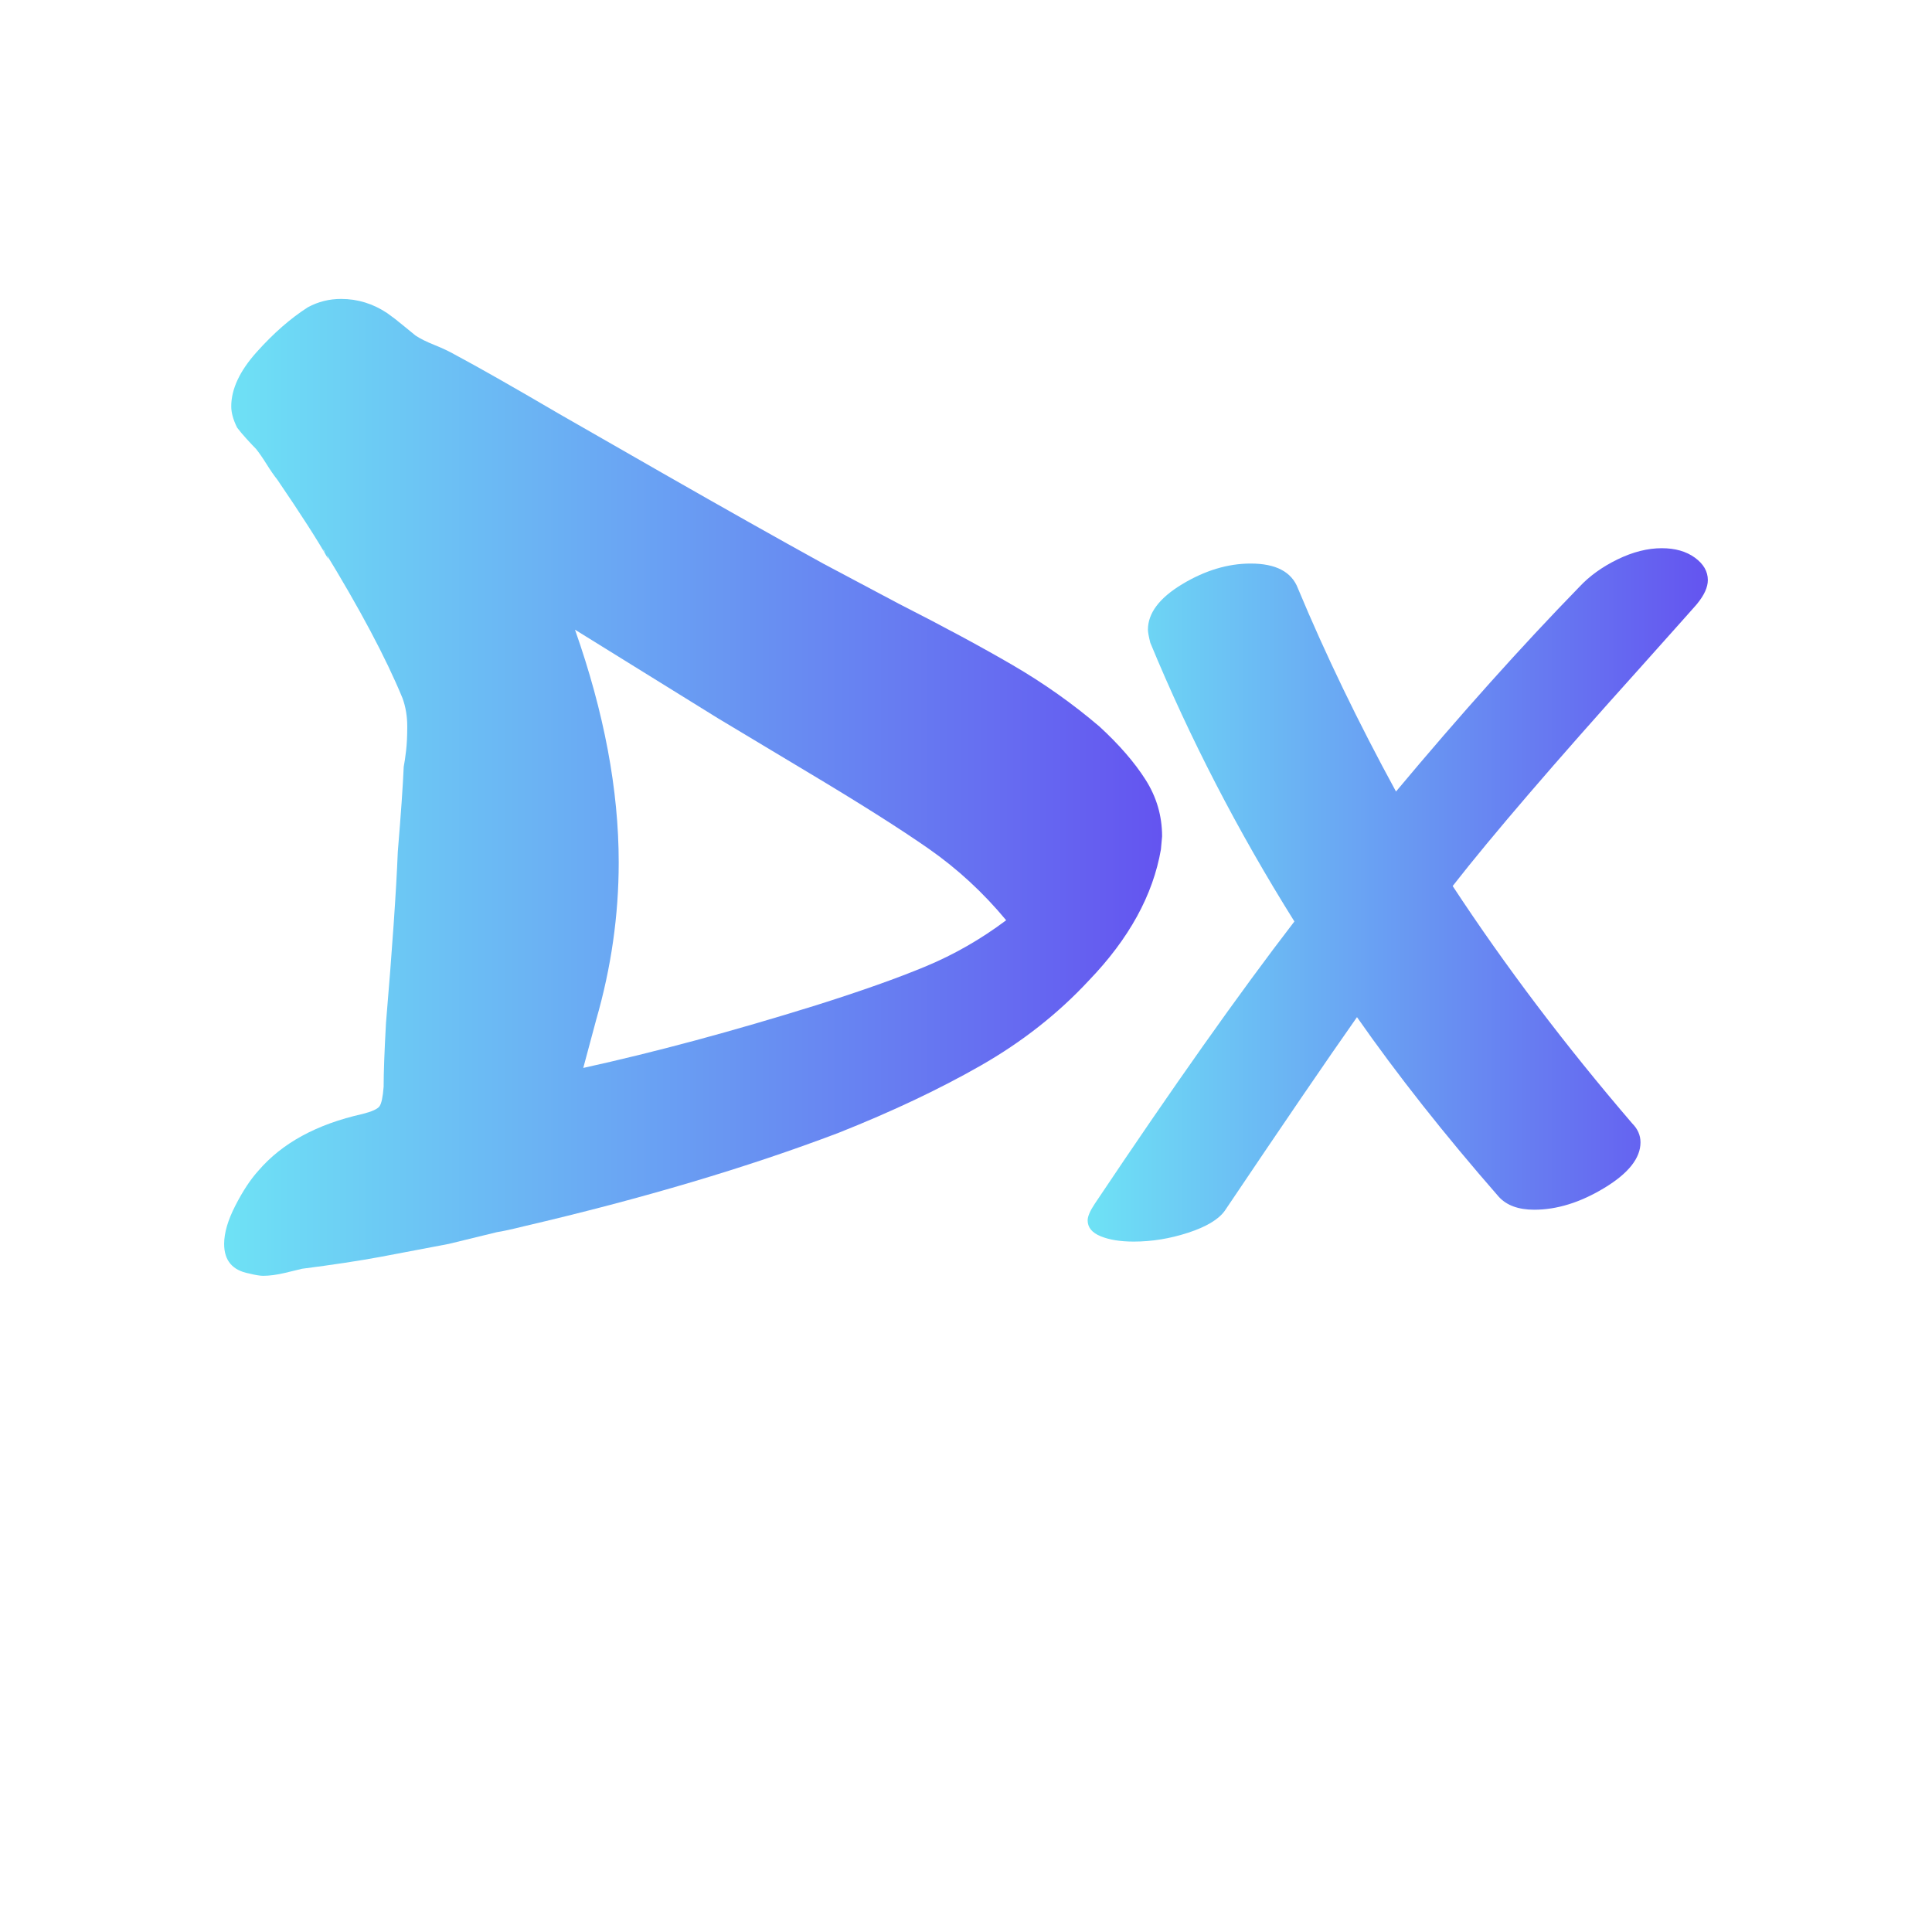
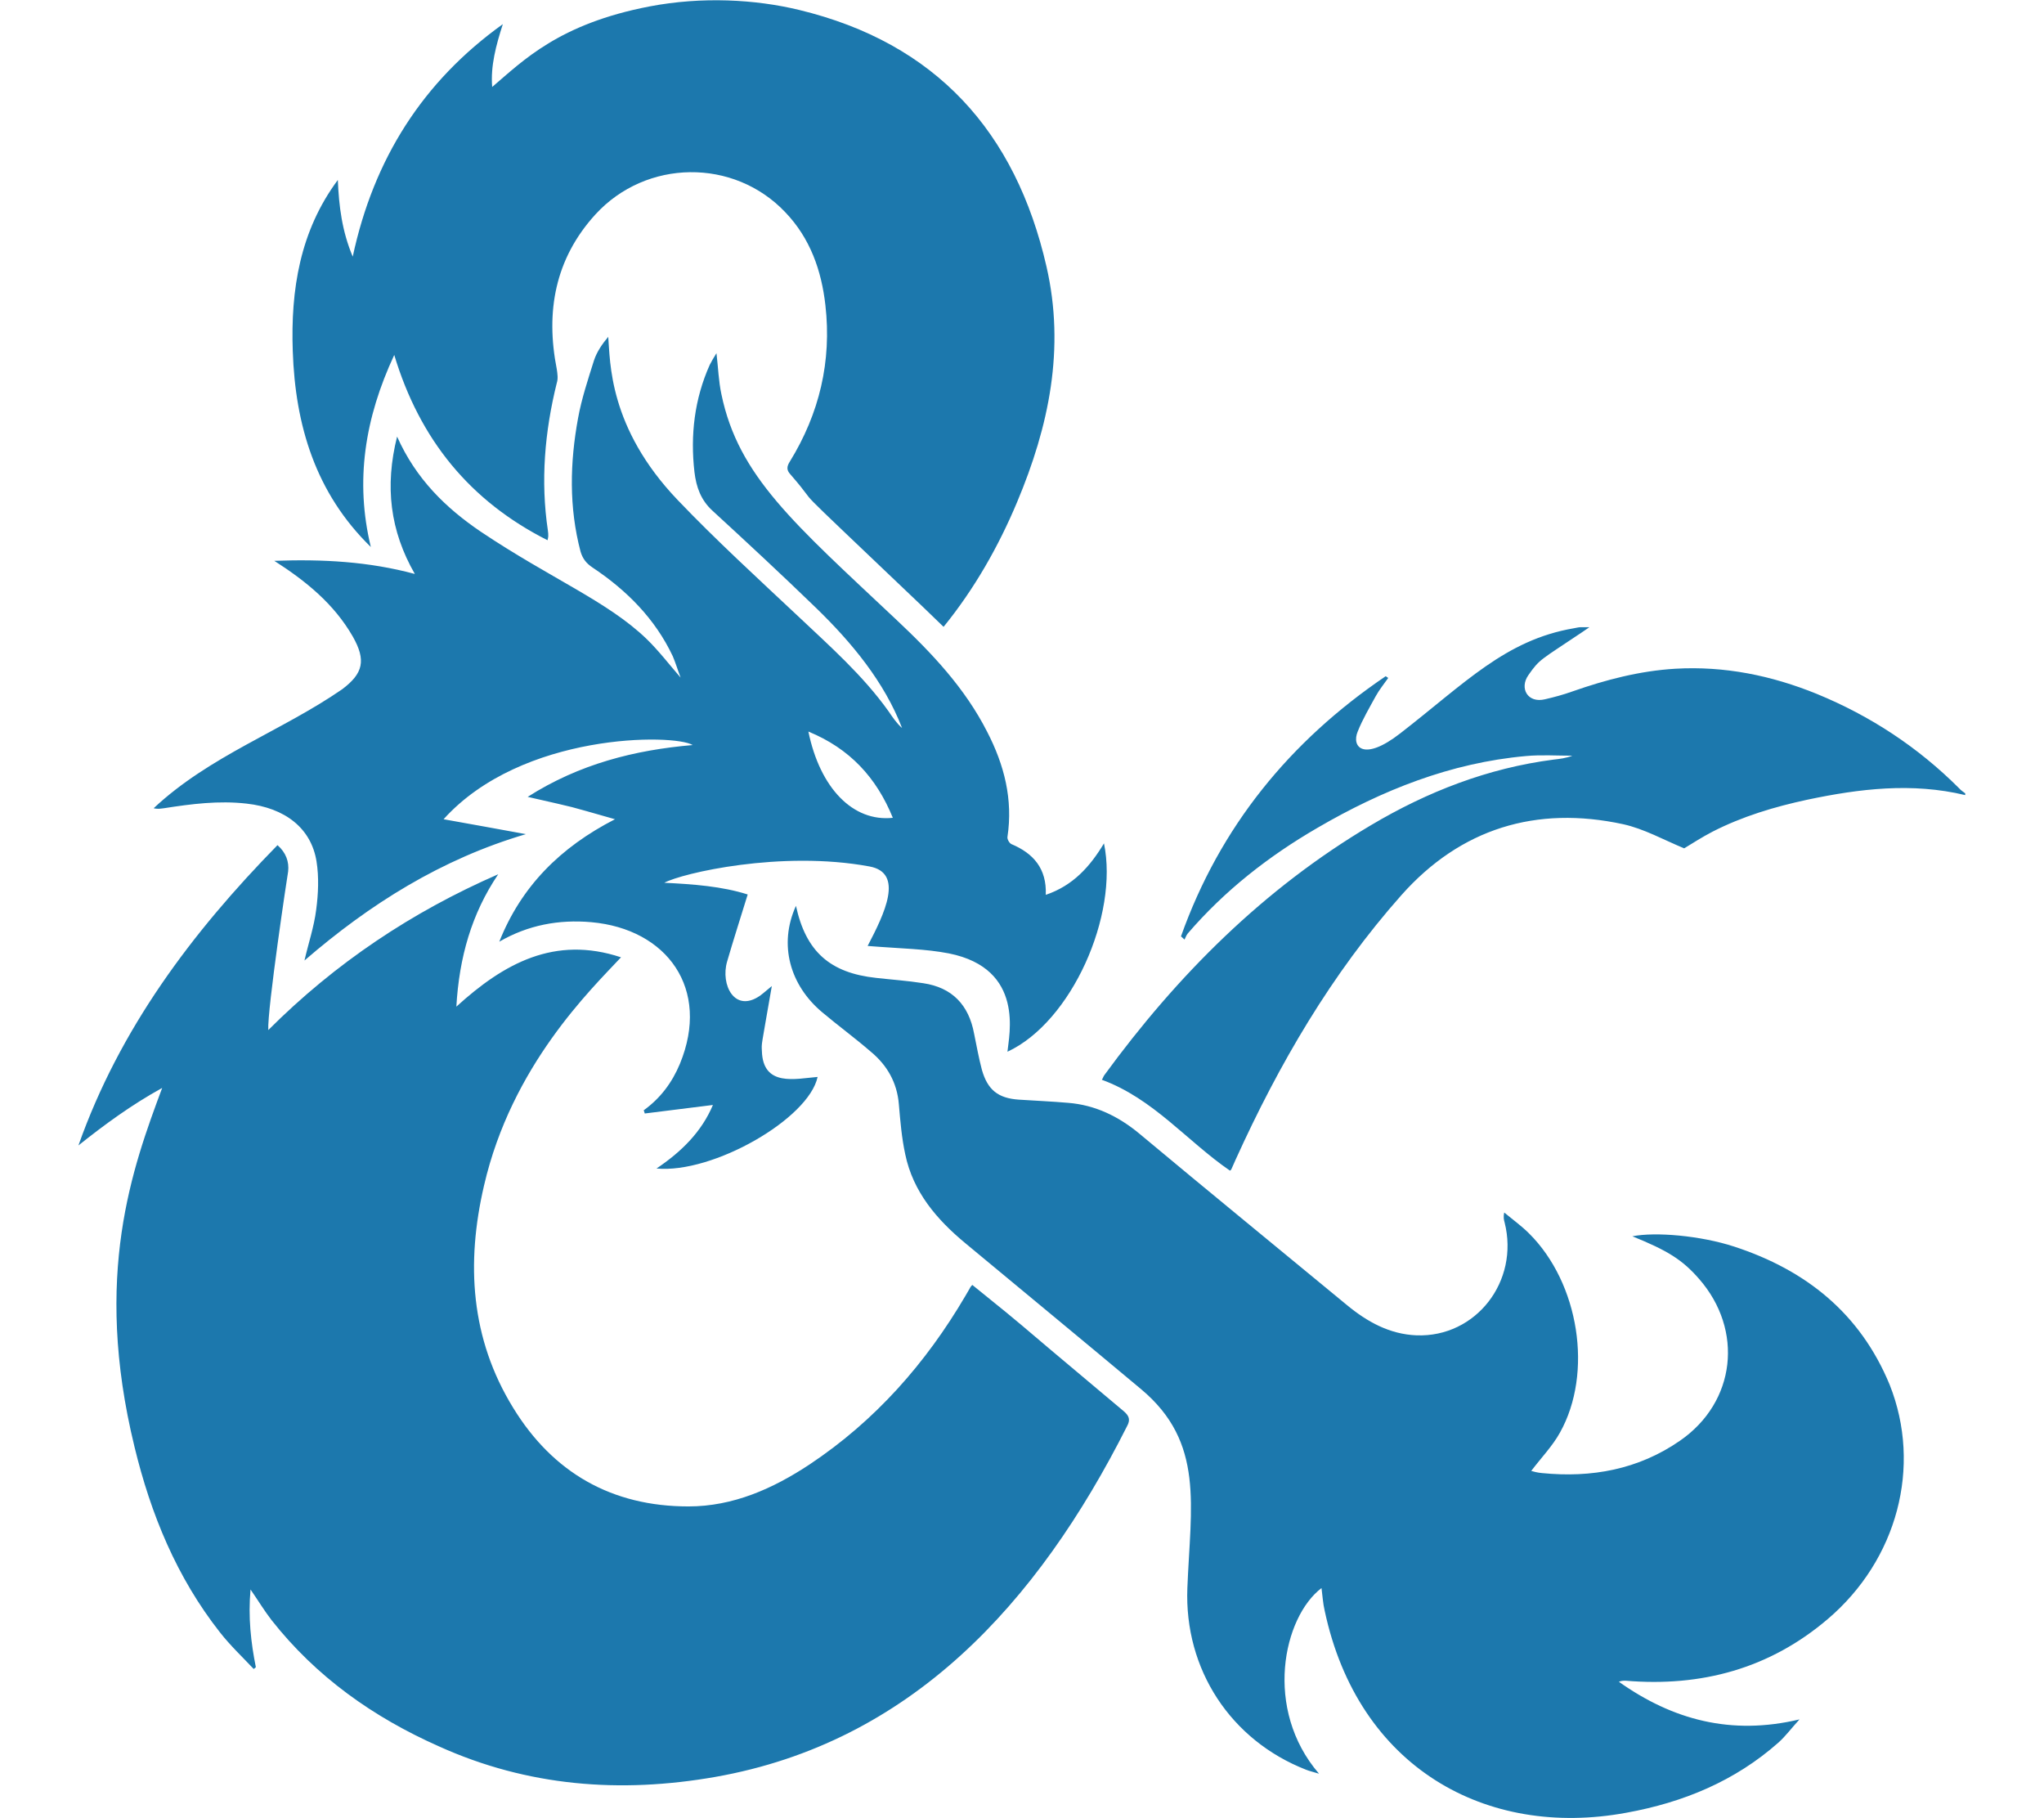
- <svg xmlns="http://www.w3.org/2000/svg" xml:space="preserve" width="128" height="128" data-id="lg_4wMsZqUuwTe6nIAQdl" data-version="1">
-   <g data-padding="20">
-     <g transform="translate(140.138 122.547)scale(.22297)">
-       <linearGradient id="a" x1="0" x2="1" y1="0" y2="0" gradientUnits="objectBoundingBox">
-         <stop offset="0%" stop-color="#6ee2f5" />
-         <stop offset="100%" stop-color="#6454f0" />
-       </linearGradient>
-       <path fill="url(#a)" stroke="transparent" d="M-139.445-138.64q4.57-2.45 9.83-2.45 7.37 0 13.69 4.21 2.46 1.75 4.56 3.51 2.11 1.75 3.87 3.16 2.1 1.4 5.61 2.8 3.51 1.41 5.97 2.81 10.53 5.62 30.89 17.55l31.24 17.9q27.02 15.45 47.38 26.68l22.46 11.93q20.01 10.18 33.88 18.26 13.86 8.07 25.79 18.25 8.78 8.07 13.69 15.79 4.92 7.72 4.92 16.85l-.35 3.86q-3.51 20.36-21.41 38.96-13.69 14.74-32.12 25.27t-42.3 20.01q-40.71 15.45-93.36 27.73-5.62 1.4-8.08 1.76l-14.39 3.51-20.35 3.86q-9.48 1.75-23.17 3.51-1.4.35-5.09 1.23-3.69.87-6.49.87-1.41 0-4.22-.7-7.37-1.4-7.37-8.77 0-4.92 3.34-11.41 3.33-6.5 6.84-10.36 10.53-12.28 30.89-16.84 4.21-1.06 5.09-2.29.88-1.22 1.23-5.79 0-6.32.7-18.95 2.81-33.35 3.51-50.9 1.4-16.84 1.76-25.27.35-1.75.7-4.74.35-2.98.35-7.19 0-4.57-1.41-8.43-7.37-17.9-23.51-44.22 0 .35.52.88.53.52.88 1.93-4.56-8.08-15.09-23.52-1.41-1.76-3.16-4.56-1.76-2.81-3.16-4.57-1.05-1.05-2.81-2.98-1.75-1.93-2.81-3.34-1.75-3.51-1.75-6.31 0-7.73 7.55-16.15 7.54-8.42 15.26-13.34m85.65 211.66-3.86 14.39q31.94-7.02 69.14-18.61 20.01-6.31 32.65-11.58 12.63-5.26 23.87-13.69-10.18-12.28-22.99-21.23-12.82-8.95-36.33-22.99l-26.33-15.8-42.47-26.32q12.99 36.85 12.99 69.14 0 23.52-6.67 46.69" transform="translate(-397.54 -319.7)" />
-       <path fill="url(#a)" stroke="transparent" d="M262.805-67.03q5.97 0 9.83 2.8 3.86 2.81 3.86 6.67 0 3.16-3.16 7.02.7-.7-17.2 19.31-37.91 42.12-55.46 64.58 23.52 35.8 53.36 70.55 2.45 2.46 2.45 5.62 0 7.02-10.7 13.51-10.71 6.5-20.89 6.5-7.02 0-10.53-3.86-24.22-27.73-42.12-53.36-13.34 18.96-39.31 57.57-2.81 3.86-10.88 6.49t-16.15 2.63q-5.96 0-9.82-1.58-3.87-1.58-3.87-4.73 0-1.76 2.11-4.92 34.75-51.95 59.32-83.89-25.27-40.36-42.82-82.83-.7-2.81-.7-3.86 0-7.38 10.17-13.52 10.18-6.14 20.36-6.14 11.23 0 14.04 7.37 12.29 29.48 29.14 60.37 28.78-34.4 54.4-60.72 4.56-4.91 11.41-8.25 6.84-3.33 13.16-3.33" transform="translate(-397.54 -319.69)" />
-       <rect width="419.818" height="396.63" x="-551.384" y="-460.895" fill="none" rx="0" ry="0" transform="translate(2.96)" />
-     </g>
-     <path fill="transparent" stroke="transparent" stroke-width=".234" d="M12.5 17.638h103v92.724h-103z" />
-   </g>
+ <svg xmlns="http://www.w3.org/2000/svg" viewBox="0 0 576 512">
+   <path d="M82.5 98.9c-.6-17.2 2-33.8 12.7-48.2.3 7.4 1.2 14.5 4.2 21.6 5.9-27.5 19.7-49.3 42.3-65.5-1.9 5.9-3.5 11.8-3 17.7 8.7-7.4 18.8-17.8 44.4-22.7 14.7-2.8 29.7-2 42.1 1 38.5 9.3 61 34.3 69.7 72.3 5.3 23.1.7 45-8.3 66.4-5.2 12.4-12 24.4-20.7 35.1-2-1.9-3.9-3.8-5.8-5.6-42.8-40.8-26.8-25.2-37.4-37.4-1.1-1.2-1-2.2-.1-3.6 8.3-13.5 11.8-28.2 10-44-1.1-9.8-4.3-18.9-11.3-26.2-14.5-15.3-39.2-15-53.5.6-11.4 12.5-14.1 27.4-10.9 43.6.2 1.3.4 2.7 0 3.9-3.4 13.7-4.6 27.6-2.5 41.6.1.5.1 1.1.1 1.6 0 .3-.1.5-.2 1.1-21.8-11-36-28.3-43.2-52.2-8.3 17.8-11.1 35.5-6.6 54.1-15.6-15.2-21.3-34.3-22-55.2zm469.6 123.2c-11.6-11.6-25-20.4-40.1-26.6-12.8-5.2-26-7.9-39.9-7.1-10 .6-19.6 3.1-29 6.4-2.5.9-5.1 1.6-7.7 2.2-4.9 1.2-7.3-3.1-4.7-6.8 3.2-4.6 3.4-4.2 15-12 .6-.4 1.2-.8 2.2-1.5h-2.5c-.6 0-1.2.2-1.9.3-19.3 3.3-30.7 15.5-48.9 29.6-10.4 8.1-13.8 3.8-12-.5 1.4-3.5 3.3-6.7 5.1-10 1-1.8 2.3-3.4 3.5-5.1-.2-.2-.5-.3-.7-.5-27 18.3-46.7 42.4-57.7 73.3.3.3.7.6 1 .9.3-.6.5-1.2.9-1.7 10.4-12.1 22.8-21.8 36.6-29.8 18.2-10.6 37.5-18.3 58.7-20.2 4.3-.4 8.7-.1 13.1-.1-1.8.7-3.5.9-5.3 1.1-18.5 2.4-35.5 9-51.5 18.5-30.2 17.9-54.5 42.2-75.1 70.4-.3.4-.4.9-.7 1.3 14.5 5.3 24 17.3 36.1 25.6.2-.1.3-.2.4-.4l1.2-2.7c12.2-26.9 27-52.3 46.7-74.5 16.7-18.8 38-25.3 62.5-20 5.9 1.3 11.4 4.4 17.2 6.8 2.3-1.4 5.1-3.2 8-4.7 8.4-4.3 17.4-7 26.7-9 14.7-3.1 29.5-4.9 44.5-1.3v-.5c-.5-.4-1.2-.8-1.7-1.4zM316.7 397.6c-39.4-33-22.8-19.5-42.7-35.6-.8.9 0-.2-1.9 3-11.2 19.1-25.5 35.3-44 47.6-10.3 6.8-21.5 11.8-34.1 11.8-21.6 0-38.2-9.5-49.4-27.8-12-19.5-13.3-40.7-8.2-62.6 7.8-33.8 30.1-55.2 38.6-64.3-18.7-6.2-33 1.7-46.4 13.9.8-13.9 4.3-26.2 11.8-37.3-24.3 10.6-45.9 25-64.8 43.9-.3-5.8 5.4-43.7 5.6-44.7.3-2.7-.6-5.3-3-7.4-24.2 24.7-44.5 51.8-56.1 84.6 7.4-5.9 14.9-11.4 23.6-16.2-8.3 22.3-19.6 52.8-7.8 101.1 4.6 19 11.9 36.8 24.1 52.3 2.9 3.7 6.3 6.9 9.5 10.3.2-.2.4-.3.6-.5-1.4-7-2.2-14.1-1.5-21.9 2.2 3.2 3.9 6 5.9 8.6 12.6 16 28.7 27.4 47.2 35.6 25 11.3 51.1 13.3 77.9 8.6 54.9-9.7 90.7-48.6 116-98.8 1-1.8.6-2.9-.9-4.2zm172-46.4c-9.5-3.1-22.2-4.2-28.7-2.9 9.9 4 14.1 6.6 18.8 12 12.6 14.4 10.4 34.7-5.4 45.6-11.7 8.1-24.9 10.5-38.9 9.1-1.2-.1-2.3-.4-3-.6 2.8-3.7 6-7 8.1-10.8 9.4-16.8 5.4-42.1-8.7-56.1-2.1-2.1-4.6-3.9-7-5.9-.3 1.3-.1 2.1.1 2.8 4.2 16.6-8.1 32.4-24.8 31.8-7.6-.3-13.9-3.8-19.6-8.5-19.5-16.1-39.1-32.1-58.5-48.3-5.9-4.9-12.5-8.1-20.1-8.7-4.6-.4-9.3-.6-13.9-.9-5.9-.4-8.8-2.8-10.4-8.4-.9-3.4-1.5-6.8-2.2-10.2-1.5-8.1-6.2-13-14.3-14.2-4.4-.7-8.9-1-13.3-1.5-13-1.4-19.8-7.4-22.6-20.3-5 11-1.6 22.4 7.3 29.9 4.5 3.8 9.3 7.3 13.8 11.2 4.6 3.8 7.4 8.7 7.9 14.8.4 4.7.8 9.5 1.8 14.1 2.2 10.6 8.9 18.4 17 25.1 16.5 13.7 33 27.3 49.5 41.1 17.9 15 13.9 32.8 13 56-.9 22.9 12.2 42.9 33.5 51.2 1 .4 2 .6 3.6 1.1-15.7-18.2-10.1-44.1.7-52.3.3 2.2.4 4.3.9 6.4 9.4 44.1 45.4 64.2 85 56.9 16-2.9 30.6-8.9 42.9-19.8 2-1.8 3.7-4.1 5.9-6.5-19.3 4.6-35.8.1-50.9-10.6.7-.3 1.3-.3 1.9-.3 21.3 1.8 40.6-3.4 57-17.4 19.5-16.6 26.6-42.9 17.4-66-8.3-20.1-23.6-32.3-43.8-38.9zM99.4 179.3c-5.3-9.2-13.2-15.6-22.1-21.3 13.7-.5 26.6.2 39.6 3.7-7-12.2-8.5-24.7-5-38.7 5.3 11.9 13.7 20.1 23.6 26.8 19.7 13.2 35.7 19.6 46.7 30.2 3.4 3.3 6.3 7.1 9.6 10.9-.8-2.1-1.4-4.1-2.2-6-5-10.6-13-18.6-22.6-25-1.8-1.2-2.8-2.5-3.4-4.5-3.3-12.5-3-25.1-.7-37.6 1-5.5 2.8-10.9 4.5-16.3.8-2.4 2.3-4.6 4-6.6.6 6.9 0 25.5 19.6 46 10.8 11.3 22.4 21.9 33.9 32.7 9 8.5 18.3 16.7 25.5 26.8 1.1 1.6 2.2 3.3 3.8 4.7-5-13-14.2-24.1-24.2-33.8-9.6-9.3-19.4-18.4-29.2-27.4-3.3-3-4.6-6.7-5.1-10.9-1.2-10.4 0-20.6 4.3-30.2.5-1 1.1-2 1.9-3.3.5 4.2.6 7.9 1.4 11.6 4.8 23.1 20.4 36.3 49.3 63.5 10 9.4 19.3 19.2 25.6 31.6 4.8 9.3 7.3 19 5.7 29.6-.1.6.5 1.7 1.1 2 6.2 2.6 10 6.9 9.7 14.3 7.7-2.6 12.5-8 16.4-14.5 4.2 20.2-9.1 50.3-27.2 58.7.4-4.5 5-23.4-16.5-27.7-6.8-1.3-12.8-1.3-22.9-2.1 4.7-9 10.4-20.6.5-22.4-24.9-4.6-52.8 1.9-57.8 4.6 8.2.4 16.3 1 23.5 3.3-2 6.5-4 12.7-5.8 18.9-1.9 6.5 2.1 14.6 9.3 9.6 1.2-.9 2.3-1.9 3.3-2.7-3.1 17.9-2.9 15.9-2.8 18.3.3 10.2 9.5 7.8 15.7 7.3-2.5 11.8-29.5 27.3-45.4 25.8 7-4.7 12.7-10.3 15.9-17.9-6.5.8-12.9 1.6-19.2 2.4l-.3-.9c4.7-3.4 8-7.8 10.2-13.1 8.7-21.1-3.6-38-25-39.9-9.1-.8-17.8.8-25.9 5.5 6.2-15.6 17.2-26.6 32.6-34.5-15.2-4.3-8.9-2.7-24.6-6.3 14.6-9.3 30.2-13.2 46.5-14.6-5.2-3.2-48.1-3.6-70.2 20.9 7.9 1.4 15.5 2.8 23.2 4.2-23.8 7-44 19.7-62.4 35.6 1.1-4.8 2.7-9.5 3.3-14.3.6-4.5.8-9.2.1-13.6-1.5-9.4-8.9-15.1-19.7-16.3-7.9-.9-15.6.1-23.3 1.3-.9.1-1.7.3-2.9 0 15.8-14.8 36-21.7 53.1-33.5 6-4.5 6.8-8.2 3-14.9zm128.4 26.8c3.3 16 12.6 25.5 23.8 24.3-4.6-11.3-12.1-19.5-23.8-24.3z" fill="#1c78ad" class="fill-000000" />
</svg>
